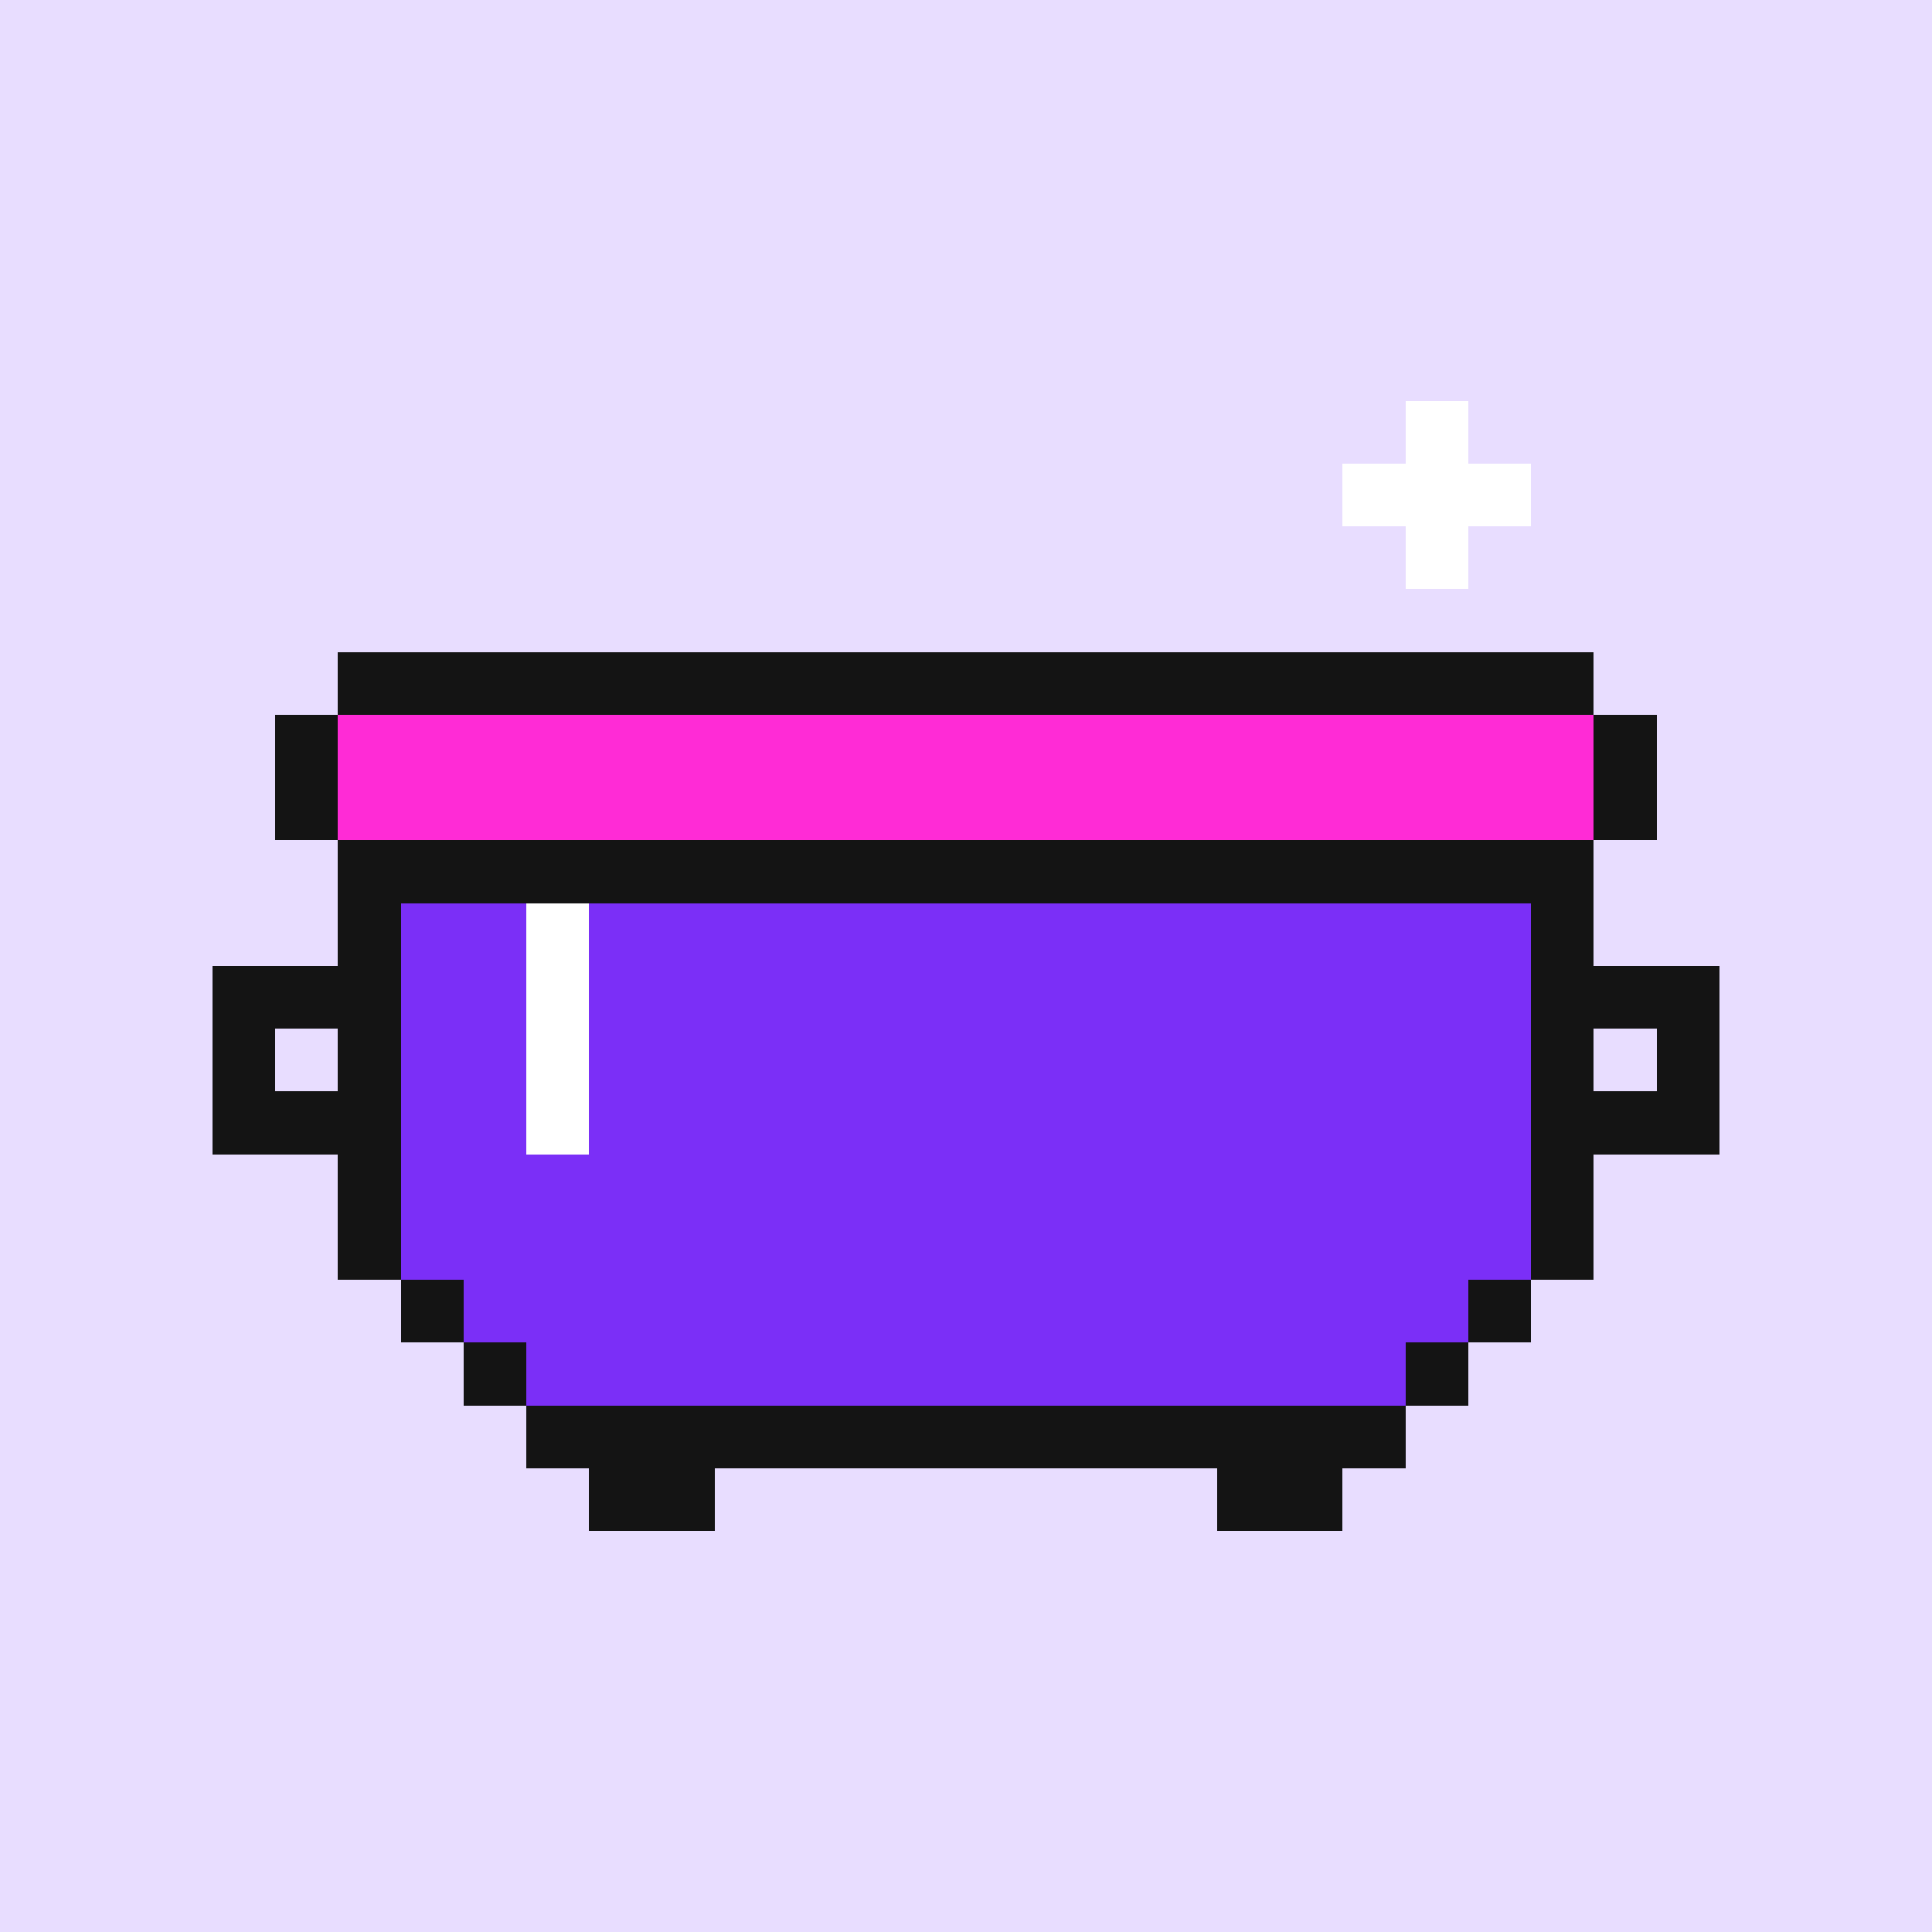
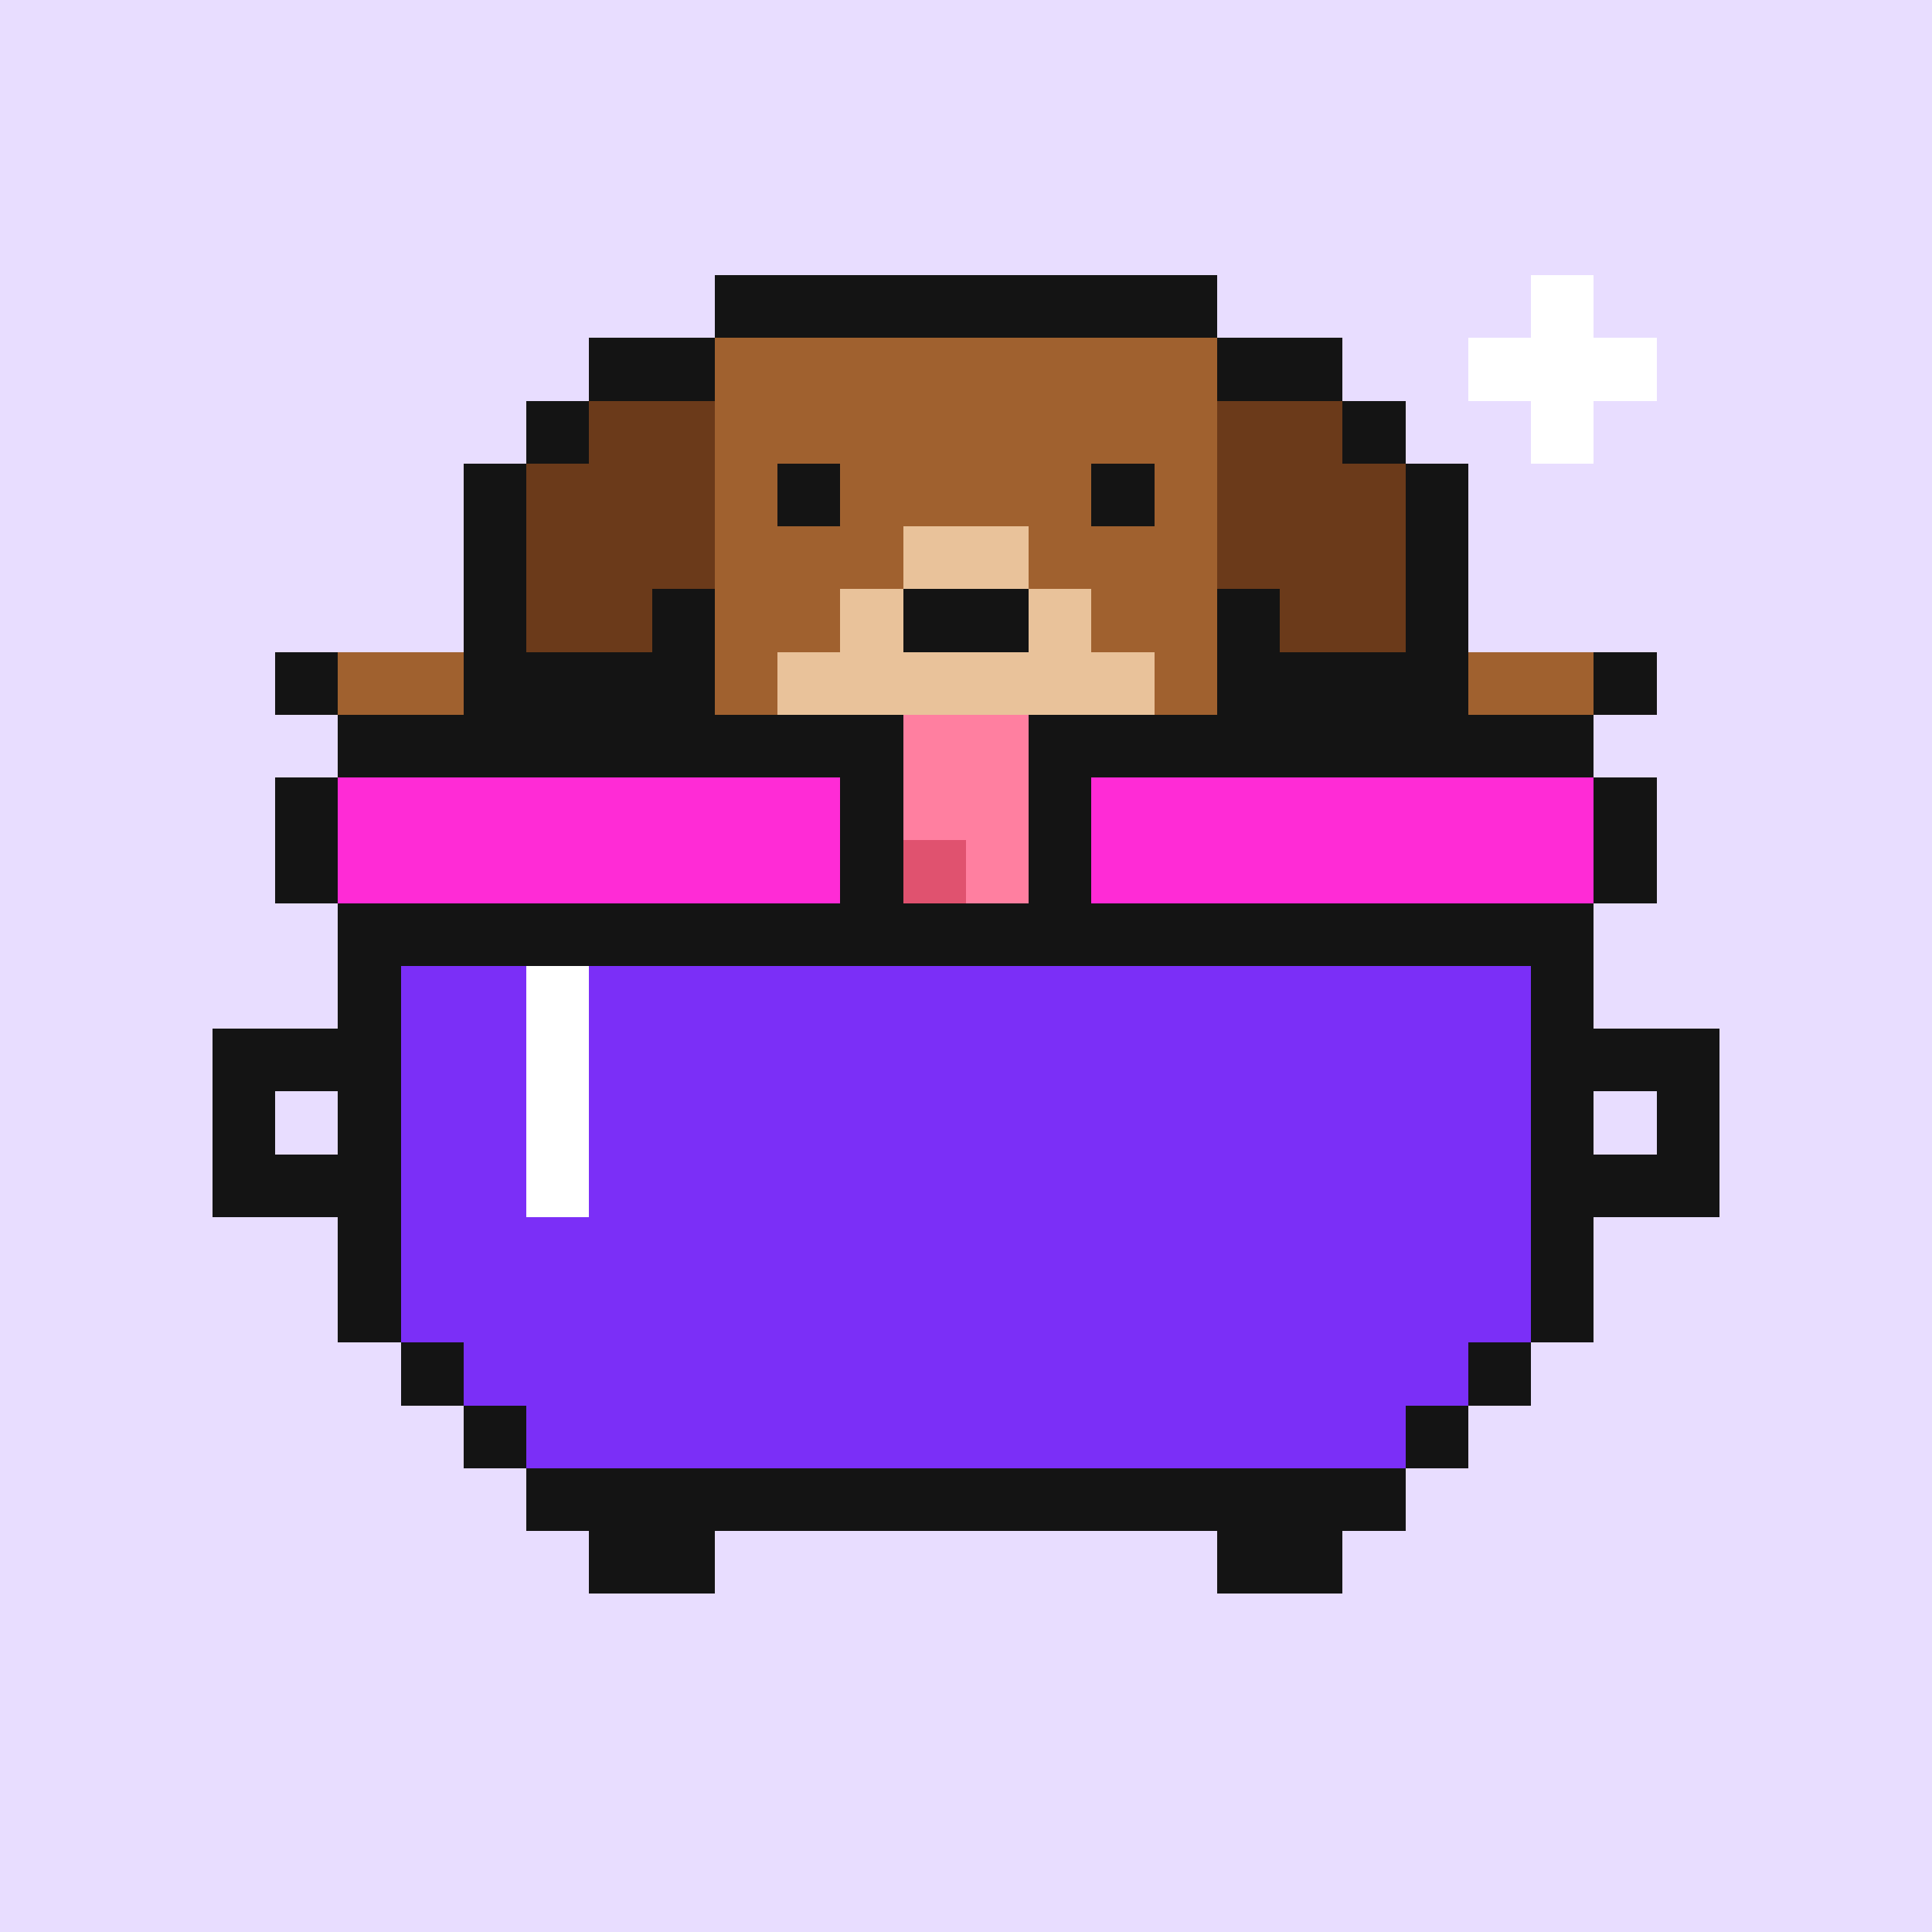
<svg xmlns="http://www.w3.org/2000/svg" viewBox="0 0 512 512" width="512" height="512" role="img" aria-labelledby="t">
  <rect width="512" height="512" fill="#E8DDFF" />
  <g shape-rendering="crispEdges">
-     <rect x="372.48" y="106.24" width="16.64" height="16.64" fill="#FFFFFF" />
-     <rect x="355.84" y="122.88" width="49.92" height="16.64" fill="#FFFFFF" />
-     <rect x="372.48" y="139.52" width="16.64" height="16.64" fill="#FFFFFF" />
-     <rect x="89.6" y="172.8" width="332.8" height="16.64" fill="#141414" />
-     <rect x="72.96" y="189.44" width="16.64" height="16.64" fill="#141414" />
-     <rect x="89.6" y="189.44" width="332.8" height="16.64" fill="#FF2BD6" />
-     <rect x="422.4" y="189.44" width="16.64" height="16.64" fill="#141414" />
+     <rect x="189.44" y="72.96" width="133.12" height="16.64" fill="#141414" />
+     <rect x="405.76" y="72.96" width="16.64" height="16.64" fill="#FFFFFF" />
+     <rect x="156.16" y="89.6" width="33.28" height="16.64" fill="#141414" />
+     <rect x="189.44" y="89.6" width="133.12" height="16.64" fill="#A0612F" />
+     <rect x="322.56" y="89.6" width="33.28" height="16.64" fill="#141414" />
+     <rect x="389.12" y="89.6" width="49.92" height="16.64" fill="#FFFFFF" />
+     <rect x="139.52" y="106.24" width="16.64" height="16.64" fill="#141414" />
+     <rect x="156.16" y="106.24" width="33.28" height="16.64" fill="#6B3A1A" />
+     <rect x="189.44" y="106.24" width="133.12" height="16.64" fill="#A0612F" />
+     <rect x="322.56" y="106.24" width="33.28" height="16.64" fill="#6B3A1A" />
+     <rect x="355.84" y="106.24" width="16.64" height="16.64" fill="#141414" />
+     <rect x="405.76" y="106.24" width="16.64" height="16.64" fill="#FFFFFF" />
+     <rect x="122.88" y="122.88" width="16.64" height="16.64" fill="#141414" />
+     <rect x="139.52" y="122.88" width="49.92" height="16.64" fill="#6B3A1A" />
+     <rect x="189.44" y="122.88" width="16.64" height="16.64" fill="#A0612F" />
+     <rect x="206.08" y="122.88" width="16.64" height="16.64" fill="#141414" />
+     <rect x="222.72" y="122.88" width="66.56" height="16.64" fill="#A0612F" />
+     <rect x="289.28" y="122.88" width="16.64" height="16.64" fill="#141414" />
+     <rect x="305.92" y="122.88" width="16.64" height="16.64" fill="#A0612F" />
+     <rect x="322.56" y="122.88" width="49.92" height="16.64" fill="#6B3A1A" />
+     <rect x="372.48" y="122.88" width="16.64" height="16.64" fill="#141414" />
+     <rect x="122.88" y="139.52" width="16.64" height="16.64" fill="#141414" />
+     <rect x="139.52" y="139.52" width="49.92" height="16.64" fill="#6B3A1A" />
+     <rect x="189.44" y="139.52" width="49.92" height="16.64" fill="#A0612F" />
+     <rect x="239.36" y="139.52" width="33.28" height="16.64" fill="#E9C29A" />
+     <rect x="272.64" y="139.52" width="49.92" height="16.64" fill="#A0612F" />
+     <rect x="322.56" y="139.52" width="49.92" height="16.64" fill="#6B3A1A" />
+     <rect x="372.48" y="139.52" width="16.64" height="16.64" fill="#141414" />
+     <rect x="122.88" y="156.16" width="16.64" height="16.64" fill="#141414" />
+     <rect x="139.52" y="156.16" width="33.28" height="16.64" fill="#6B3A1A" />
+     <rect x="172.8" y="156.16" width="16.64" height="16.64" fill="#141414" />
+     <rect x="189.44" y="156.16" width="33.28" height="16.64" fill="#A0612F" />
+     <rect x="222.72" y="156.16" width="16.64" height="16.64" fill="#E9C29A" />
+     <rect x="239.36" y="156.16" width="33.28" height="16.64" fill="#141414" />
+     <rect x="272.64" y="156.16" width="16.64" height="16.64" fill="#E9C29A" />
+     <rect x="289.28" y="156.16" width="33.28" height="16.64" fill="#A0612F" />
+     <rect x="322.56" y="156.16" width="16.64" height="16.64" fill="#141414" />
+     <rect x="339.2" y="156.16" width="33.28" height="16.64" fill="#6B3A1A" />
+     <rect x="372.48" y="156.16" width="16.64" height="16.64" fill="#141414" />
+     <rect x="72.96" y="172.8" width="16.64" height="16.64" fill="#141414" />
+     <rect x="89.6" y="172.8" width="33.28" height="16.64" fill="#A0612F" />
+     <rect x="122.88" y="172.8" width="66.56" height="16.64" fill="#141414" />
+     <rect x="189.44" y="172.8" width="16.64" height="16.64" fill="#A0612F" />
+     <rect x="206.08" y="172.8" width="99.84" height="16.64" fill="#E9C29A" />
+     <rect x="305.92" y="172.8" width="16.64" height="16.64" fill="#A0612F" />
+     <rect x="322.56" y="172.8" width="66.56" height="16.64" fill="#141414" />
+     <rect x="389.12" y="172.8" width="33.28" height="16.64" fill="#A0612F" />
+     <rect x="422.4" y="172.8" width="16.64" height="16.64" fill="#141414" />
+     <rect x="89.6" y="189.44" width="149.76" height="16.64" fill="#141414" />
+     <rect x="239.36" y="189.44" width="33.28" height="16.64" fill="#FF7FA0" />
+     <rect x="272.64" y="189.44" width="149.76" height="16.64" fill="#141414" />
    <rect x="72.96" y="206.08" width="16.64" height="16.64" fill="#141414" />
-     <rect x="89.6" y="206.08" width="332.8" height="16.64" fill="#FF2BD6" />
+     <rect x="89.6" y="206.08" width="133.12" height="16.64" fill="#FF2BD6" />
+     <rect x="222.72" y="206.08" width="16.64" height="16.64" fill="#141414" />
+     <rect x="239.36" y="206.08" width="33.28" height="16.64" fill="#FF7FA0" />
+     <rect x="272.64" y="206.08" width="16.64" height="16.64" fill="#141414" />
+     <rect x="289.28" y="206.08" width="133.12" height="16.64" fill="#FF2BD6" />
    <rect x="422.4" y="206.08" width="16.64" height="16.64" fill="#141414" />
-     <rect x="89.6" y="222.72" width="332.8" height="16.64" fill="#141414" />
-     <rect x="89.6" y="239.36" width="16.64" height="16.64" fill="#141414" />
-     <rect x="106.24" y="239.36" width="33.28" height="16.64" fill="#7B2FF7" />
-     <rect x="139.52" y="239.36" width="16.64" height="16.64" fill="#FFFFFF" />
-     <rect x="156.16" y="239.36" width="249.6" height="16.64" fill="#7B2FF7" />
-     <rect x="405.76" y="239.36" width="16.64" height="16.64" fill="#141414" />
-     <rect x="56.32" y="256" width="49.92" height="16.64" fill="#141414" />
+     <rect x="72.96" y="222.72" width="16.64" height="16.64" fill="#141414" />
+     <rect x="89.6" y="222.72" width="133.12" height="16.64" fill="#FF2BD6" />
+     <rect x="222.72" y="222.72" width="16.64" height="16.64" fill="#141414" />
+     <rect x="239.36" y="222.72" width="16.64" height="16.64" fill="#E0526F" />
+     <rect x="256" y="222.72" width="16.64" height="16.64" fill="#FF7FA0" />
+     <rect x="272.64" y="222.72" width="16.64" height="16.64" fill="#141414" />
+     <rect x="289.28" y="222.72" width="133.12" height="16.64" fill="#FF2BD6" />
+     <rect x="422.4" y="222.72" width="16.64" height="16.64" fill="#141414" />
+     <rect x="89.6" y="239.36" width="332.8" height="16.64" fill="#141414" />
+     <rect x="89.6" y="256" width="16.64" height="16.64" fill="#141414" />
    <rect x="106.24" y="256" width="33.28" height="16.64" fill="#7B2FF7" />
    <rect x="139.52" y="256" width="16.64" height="16.64" fill="#FFFFFF" />
    <rect x="156.16" y="256" width="249.6" height="16.64" fill="#7B2FF7" />
-     <rect x="405.76" y="256" width="49.92" height="16.64" fill="#141414" />
-     <rect x="56.32" y="272.64" width="16.64" height="16.64" fill="#141414" />
-     <rect x="89.6" y="272.64" width="16.64" height="16.64" fill="#141414" />
+     <rect x="405.76" y="256" width="16.64" height="16.64" fill="#141414" />
+     <rect x="56.32" y="272.64" width="49.92" height="16.64" fill="#141414" />
    <rect x="106.24" y="272.64" width="33.28" height="16.64" fill="#7B2FF7" />
    <rect x="139.52" y="272.64" width="16.64" height="16.64" fill="#FFFFFF" />
    <rect x="156.16" y="272.64" width="249.6" height="16.64" fill="#7B2FF7" />
-     <rect x="405.76" y="272.64" width="16.64" height="16.64" fill="#141414" />
-     <rect x="439.04" y="272.64" width="16.64" height="16.64" fill="#141414" />
-     <rect x="56.32" y="289.28" width="49.92" height="16.64" fill="#141414" />
+     <rect x="405.76" y="272.64" width="49.92" height="16.64" fill="#141414" />
+     <rect x="56.32" y="289.28" width="16.64" height="16.64" fill="#141414" />
+     <rect x="89.6" y="289.28" width="16.64" height="16.64" fill="#141414" />
    <rect x="106.24" y="289.28" width="33.28" height="16.64" fill="#7B2FF7" />
    <rect x="139.52" y="289.28" width="16.64" height="16.64" fill="#FFFFFF" />
    <rect x="156.16" y="289.28" width="249.6" height="16.64" fill="#7B2FF7" />
-     <rect x="405.76" y="289.28" width="49.92" height="16.64" fill="#141414" />
-     <rect x="89.6" y="305.92" width="16.64" height="16.64" fill="#141414" />
-     <rect x="106.24" y="305.92" width="299.52" height="16.64" fill="#7B2FF7" />
-     <rect x="405.76" y="305.92" width="16.64" height="16.64" fill="#141414" />
+     <rect x="405.76" y="289.28" width="16.64" height="16.64" fill="#141414" />
+     <rect x="439.04" y="289.28" width="16.64" height="16.64" fill="#141414" />
+     <rect x="56.32" y="305.92" width="49.92" height="16.64" fill="#141414" />
+     <rect x="106.24" y="305.92" width="33.28" height="16.64" fill="#7B2FF7" />
+     <rect x="139.52" y="305.92" width="16.64" height="16.64" fill="#FFFFFF" />
+     <rect x="156.16" y="305.92" width="249.6" height="16.64" fill="#7B2FF7" />
+     <rect x="405.76" y="305.92" width="49.92" height="16.64" fill="#141414" />
    <rect x="89.6" y="322.56" width="16.64" height="16.64" fill="#141414" />
    <rect x="106.24" y="322.56" width="299.52" height="16.64" fill="#7B2FF7" />
    <rect x="405.76" y="322.56" width="16.64" height="16.64" fill="#141414" />
-     <rect x="106.24" y="339.2" width="16.64" height="16.64" fill="#141414" />
-     <rect x="122.88" y="339.2" width="266.24" height="16.64" fill="#7B2FF7" />
-     <rect x="389.12" y="339.2" width="16.64" height="16.64" fill="#141414" />
-     <rect x="122.88" y="355.84" width="16.64" height="16.64" fill="#141414" />
-     <rect x="139.52" y="355.84" width="232.96" height="16.64" fill="#7B2FF7" />
-     <rect x="372.48" y="355.84" width="16.64" height="16.64" fill="#141414" />
-     <rect x="139.52" y="372.48" width="232.96" height="16.64" fill="#141414" />
-     <rect x="156.16" y="389.12" width="33.28" height="16.64" fill="#141414" />
-     <rect x="322.56" y="389.12" width="33.28" height="16.64" fill="#141414" />
+     <rect x="89.6" y="339.2" width="16.64" height="16.64" fill="#141414" />
+     <rect x="106.24" y="339.2" width="299.52" height="16.64" fill="#7B2FF7" />
+     <rect x="405.76" y="339.2" width="16.64" height="16.64" fill="#141414" />
+     <rect x="106.24" y="355.84" width="16.64" height="16.64" fill="#141414" />
+     <rect x="122.88" y="355.84" width="266.24" height="16.64" fill="#7B2FF7" />
+     <rect x="389.12" y="355.84" width="16.64" height="16.64" fill="#141414" />
+     <rect x="122.88" y="372.48" width="16.64" height="16.64" fill="#141414" />
+     <rect x="139.52" y="372.48" width="232.96" height="16.64" fill="#7B2FF7" />
+     <rect x="372.48" y="372.48" width="16.64" height="16.64" fill="#141414" />
+     <rect x="139.52" y="389.12" width="232.96" height="16.64" fill="#141414" />
+     <rect x="156.16" y="405.76" width="33.28" height="16.64" fill="#141414" />
+     <rect x="322.56" y="405.76" width="33.28" height="16.64" fill="#141414" />
  </g>
</svg>
